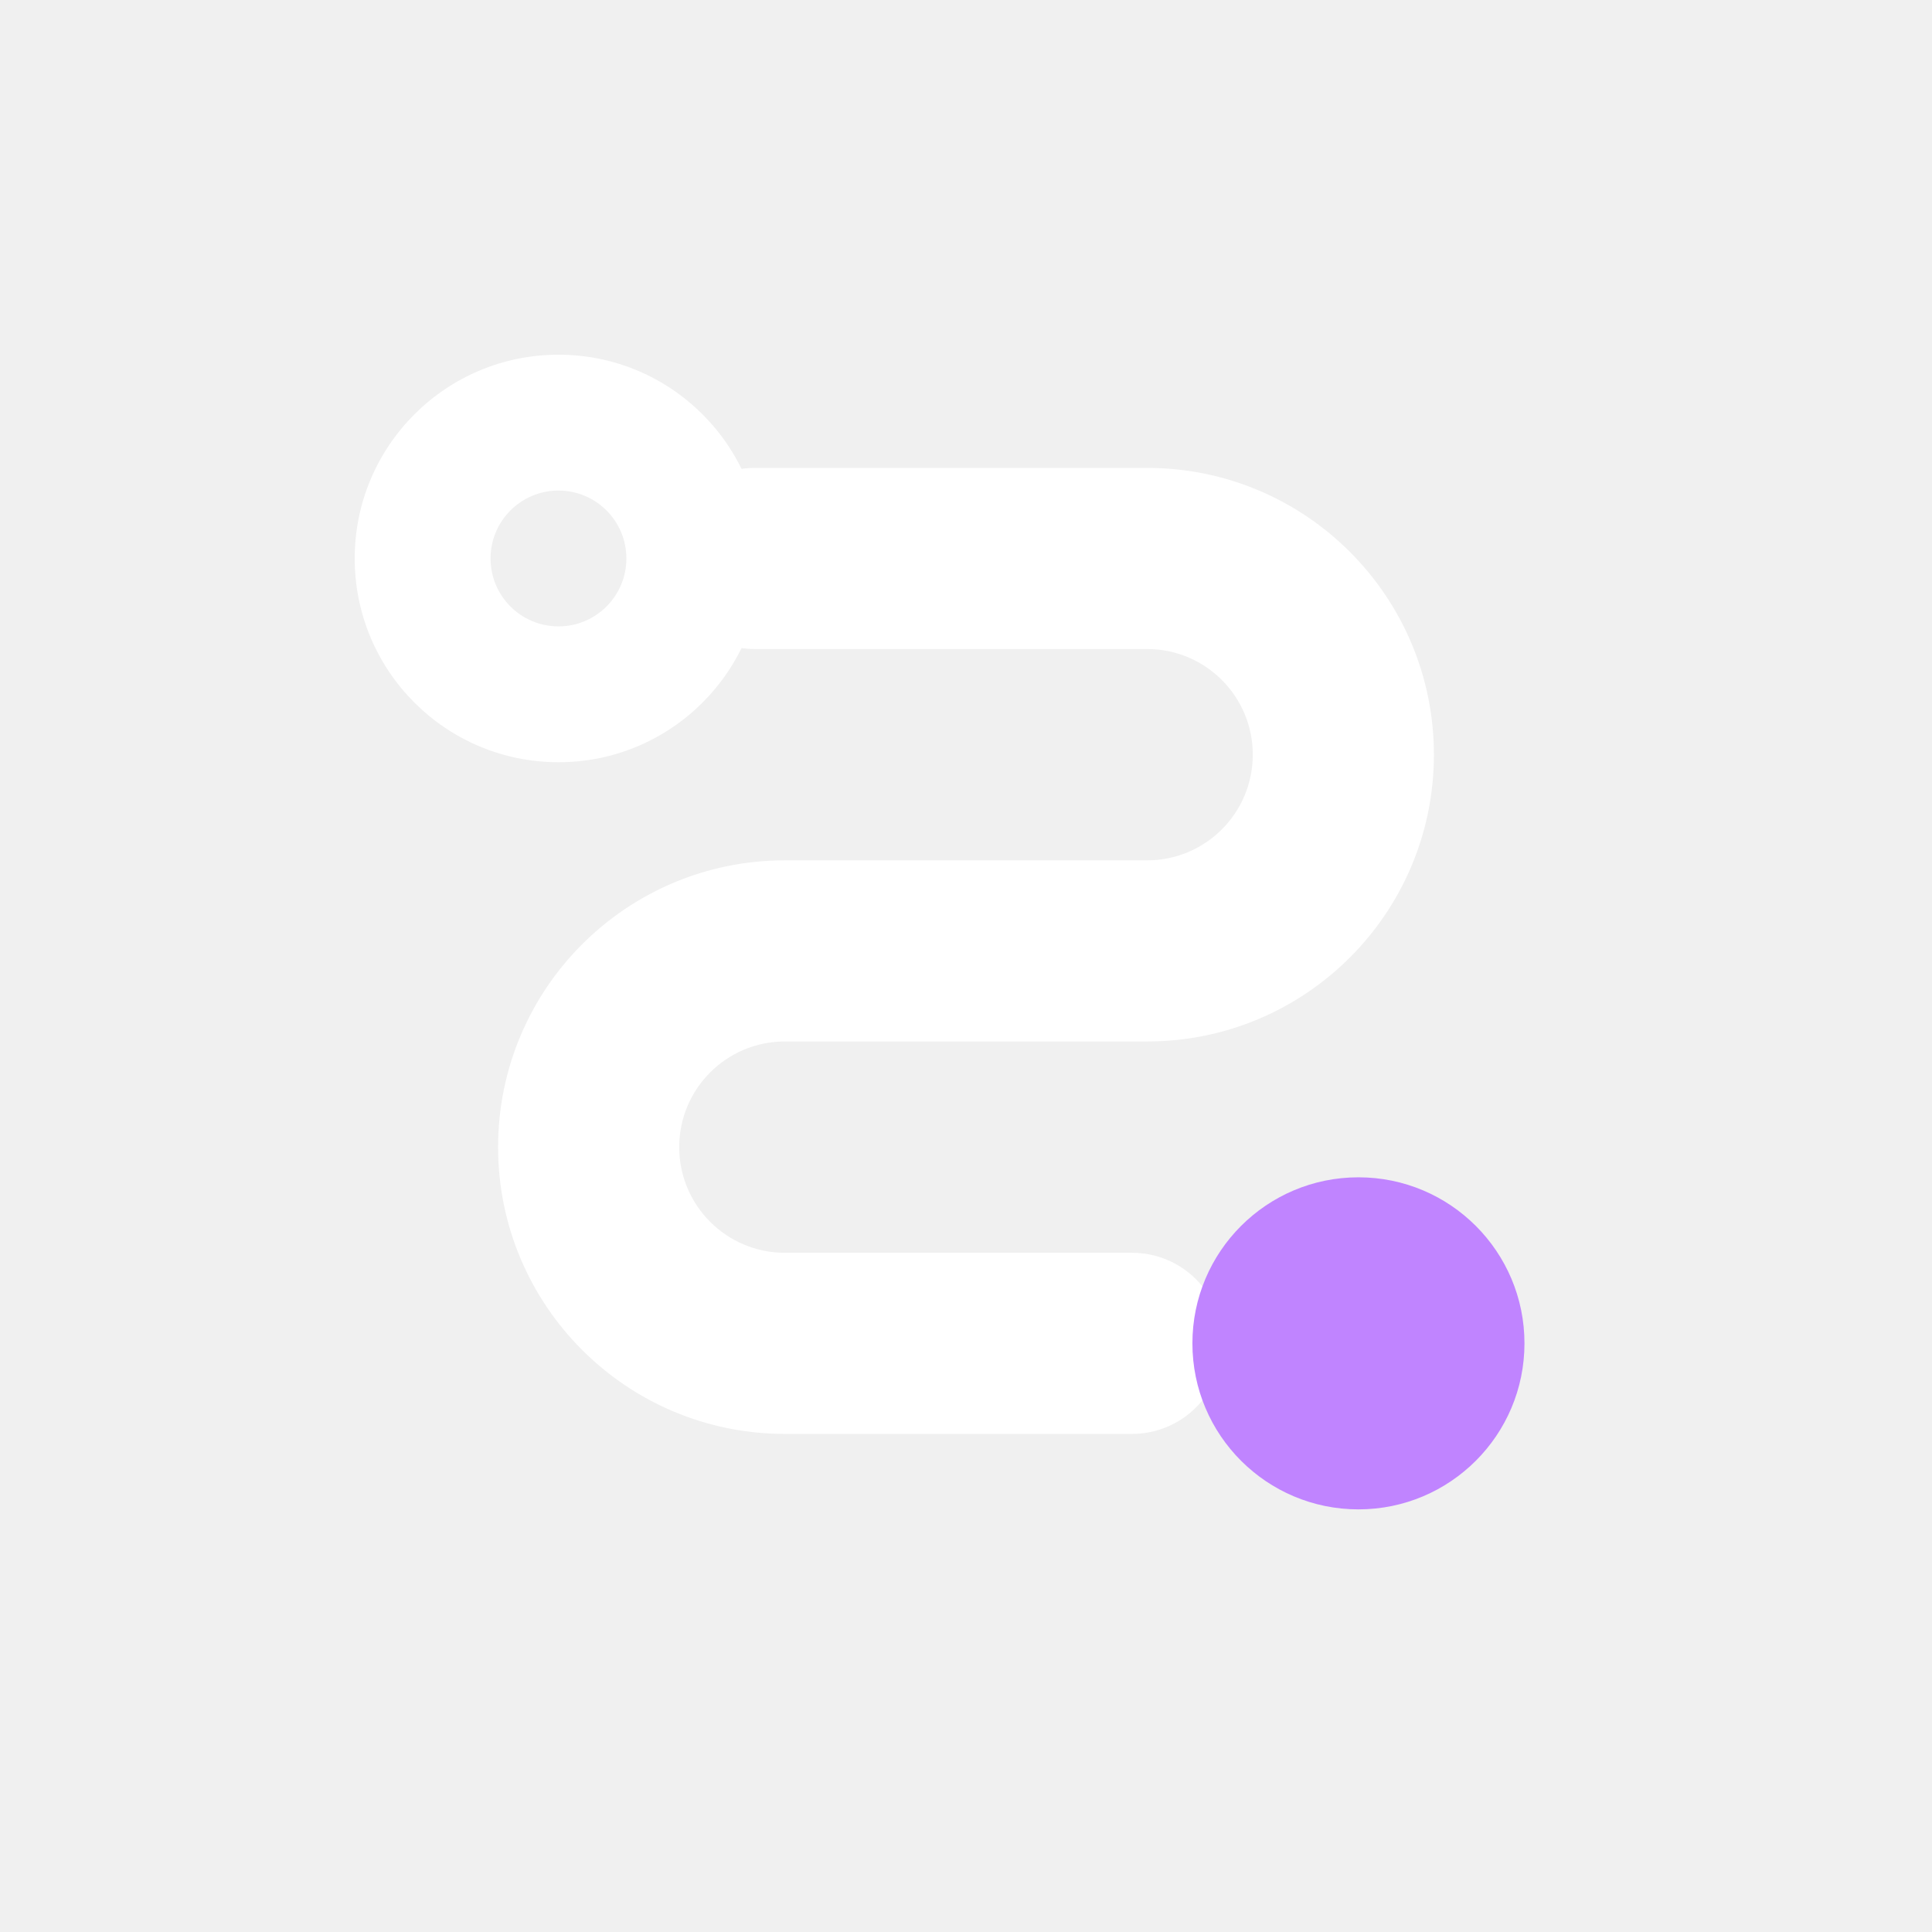
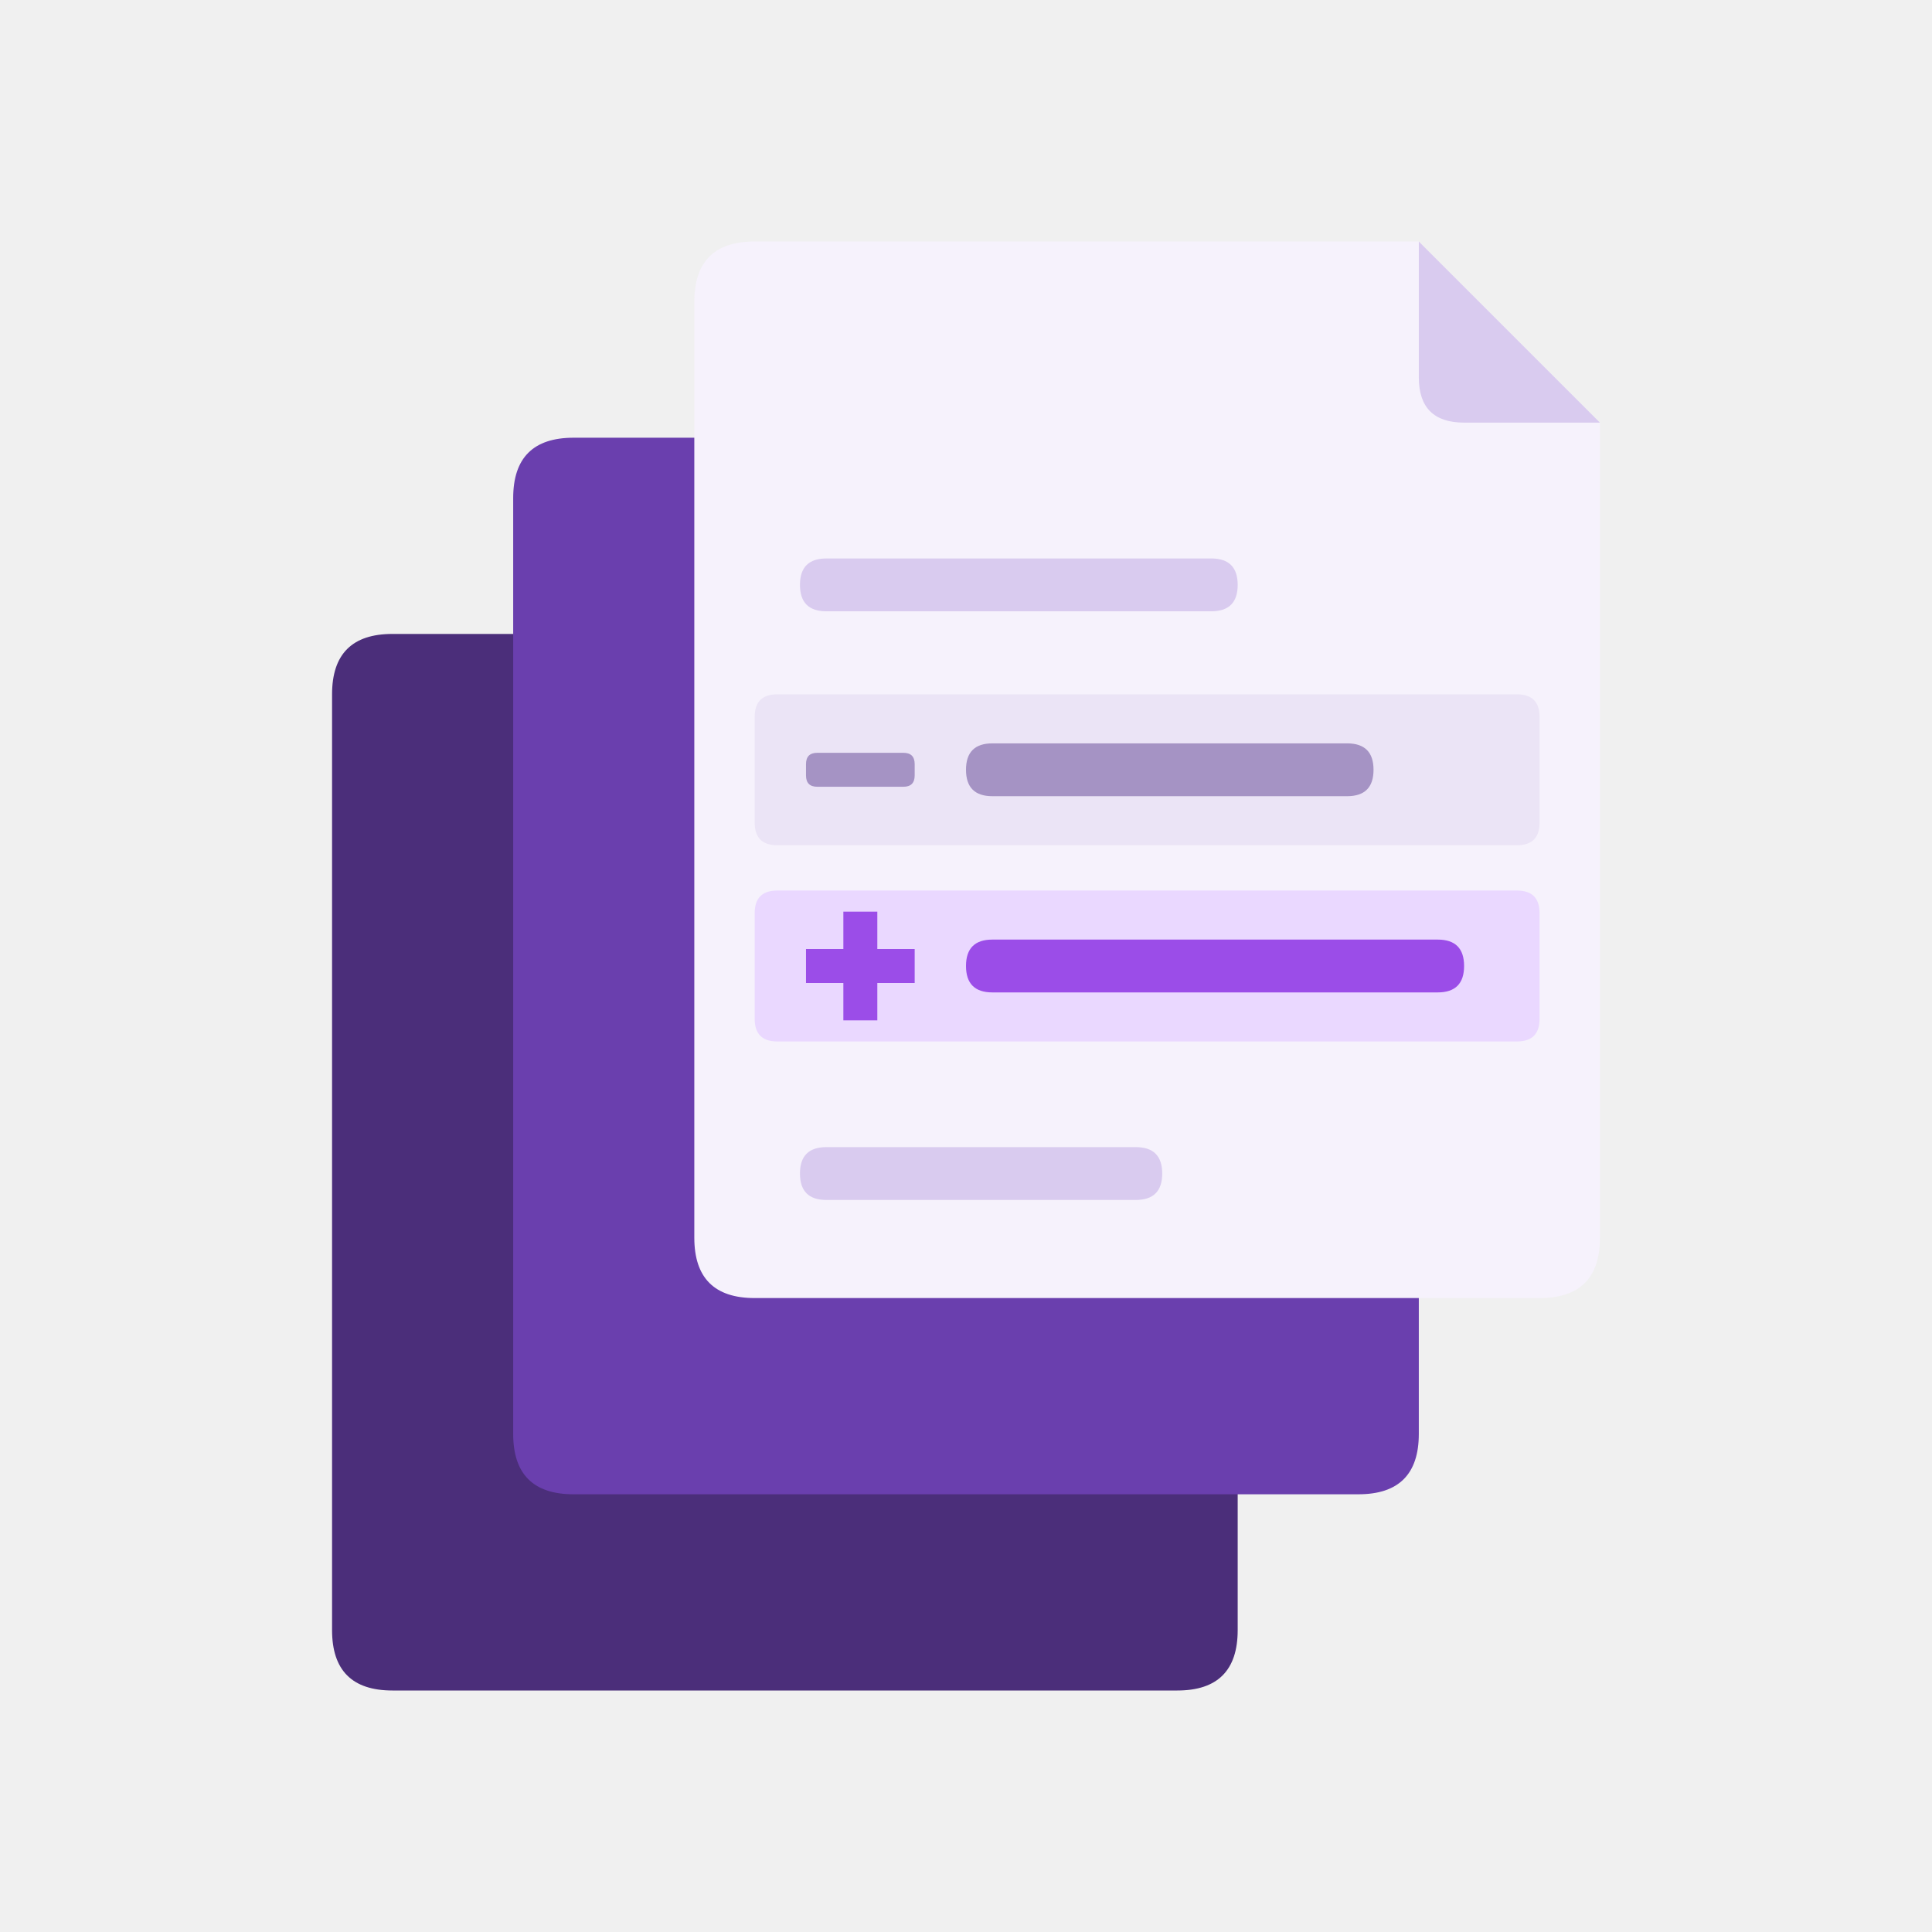
- <svg xmlns="http://www.w3.org/2000/svg" viewBox="0 0 256 256">
-   <g transform="translate(0 -2)">
-     <path fill-rule="evenodd" d="M47 76A27 27 0 1 0 101 76A27 27 0 1 0 47 76ZM65 76A9 9 0 1 0 83 76A9 9 0 1 0 65 76Z" fill="#ffffff" />
-     <path d="M100 64H152A38 38 0 0 1 152 140H104A14 14 0 0 0 104 168H150A12 12 0 0 1 150 192H104A38 38 0 0 1 104 116H152A14 14 0 0 0 152 88H100A12 12 0 0 1 100 64Z" fill="#ffffff" />
-     <path d="M158 180A22 22 0 1 0 202 180A22 22 0 1 0 158 180Z" fill="#c084ff" />
-   </g>
+ <svg xmlns="http://www.w3.org/2000/svg" viewBox="0 0 256 256" role="img">
+   <path d="M52 84H140L164 108V216Q164 224 156 224H52Q44 224 44 216V92Q44 84 52 84Z" fill="#4b2e7a" />
+   <path d="M76 58H164L188 82V190Q188 198 180 198H76Q68 198 68 190V66Q68 58 76 58Z" fill="#6a3fae" />
+   <path d="M100 32H188L212 56V164Q212 172 204 172H100Q92 172 92 164V40Q92 32 100 32Z" fill="#f6f2fc" />
+   <path d="M188 32V50Q188 56 194 56H212Z" fill="#d9cbef" />
+   <path d="M109.5 74H160.5Q164 74 164 77.5V77.5Q164 81 160.5 81H109.5Q106 81 106 77.5V77.5Q106 74 109.5 74Z M109.5 152H150.5Q154 152 154 155.5V155.5Q154 159 150.5 159H109.5Q106 159 106 155.5V155.5Q106 152 109.5 152Z" fill="#d9cbef" />
+   <path d="M103 92H201Q204 92 204 95V109Q204 112 201 112H103Q100 112 100 109V95Q100 92 103 92Z" fill="#ebe4f6" />
+   <path d="M108.3 99.75H119.7Q121.2 99.75 121.2 101.25V102.75Q121.2 104.25 119.7 104.25H108.3Q106.8 104.25 106.8 102.75V101.25Q106.8 99.75 108.3 99.75Z M131.5 98.5H178.5Q182 98.5 182 102V102Q182 105.5 178.5 105.5H131.5Q128 105.5 128 102V102Q128 98.5 131.5 98.5Z" fill="#a593c4" />
+   <path d="M103 118H201Q204 118 204 121V135Q204 138 201 138H103Q100 138 100 135V121Q100 118 103 118Z" fill="#ead8ff" />
+   <path d="M111.75 120.8H116.25V125.75H121.2V130.25H116.25V135.2H111.75V130.25H106.8V125.75H111.75Z M131.5 124.5H190.5Q194 124.5 194 128V128Q194 131.5 190.5 131.5H131.5Q128 131.5 128 128V128Q128 124.5 131.5 124.5Z" fill="#9b4de8" />
</svg>
